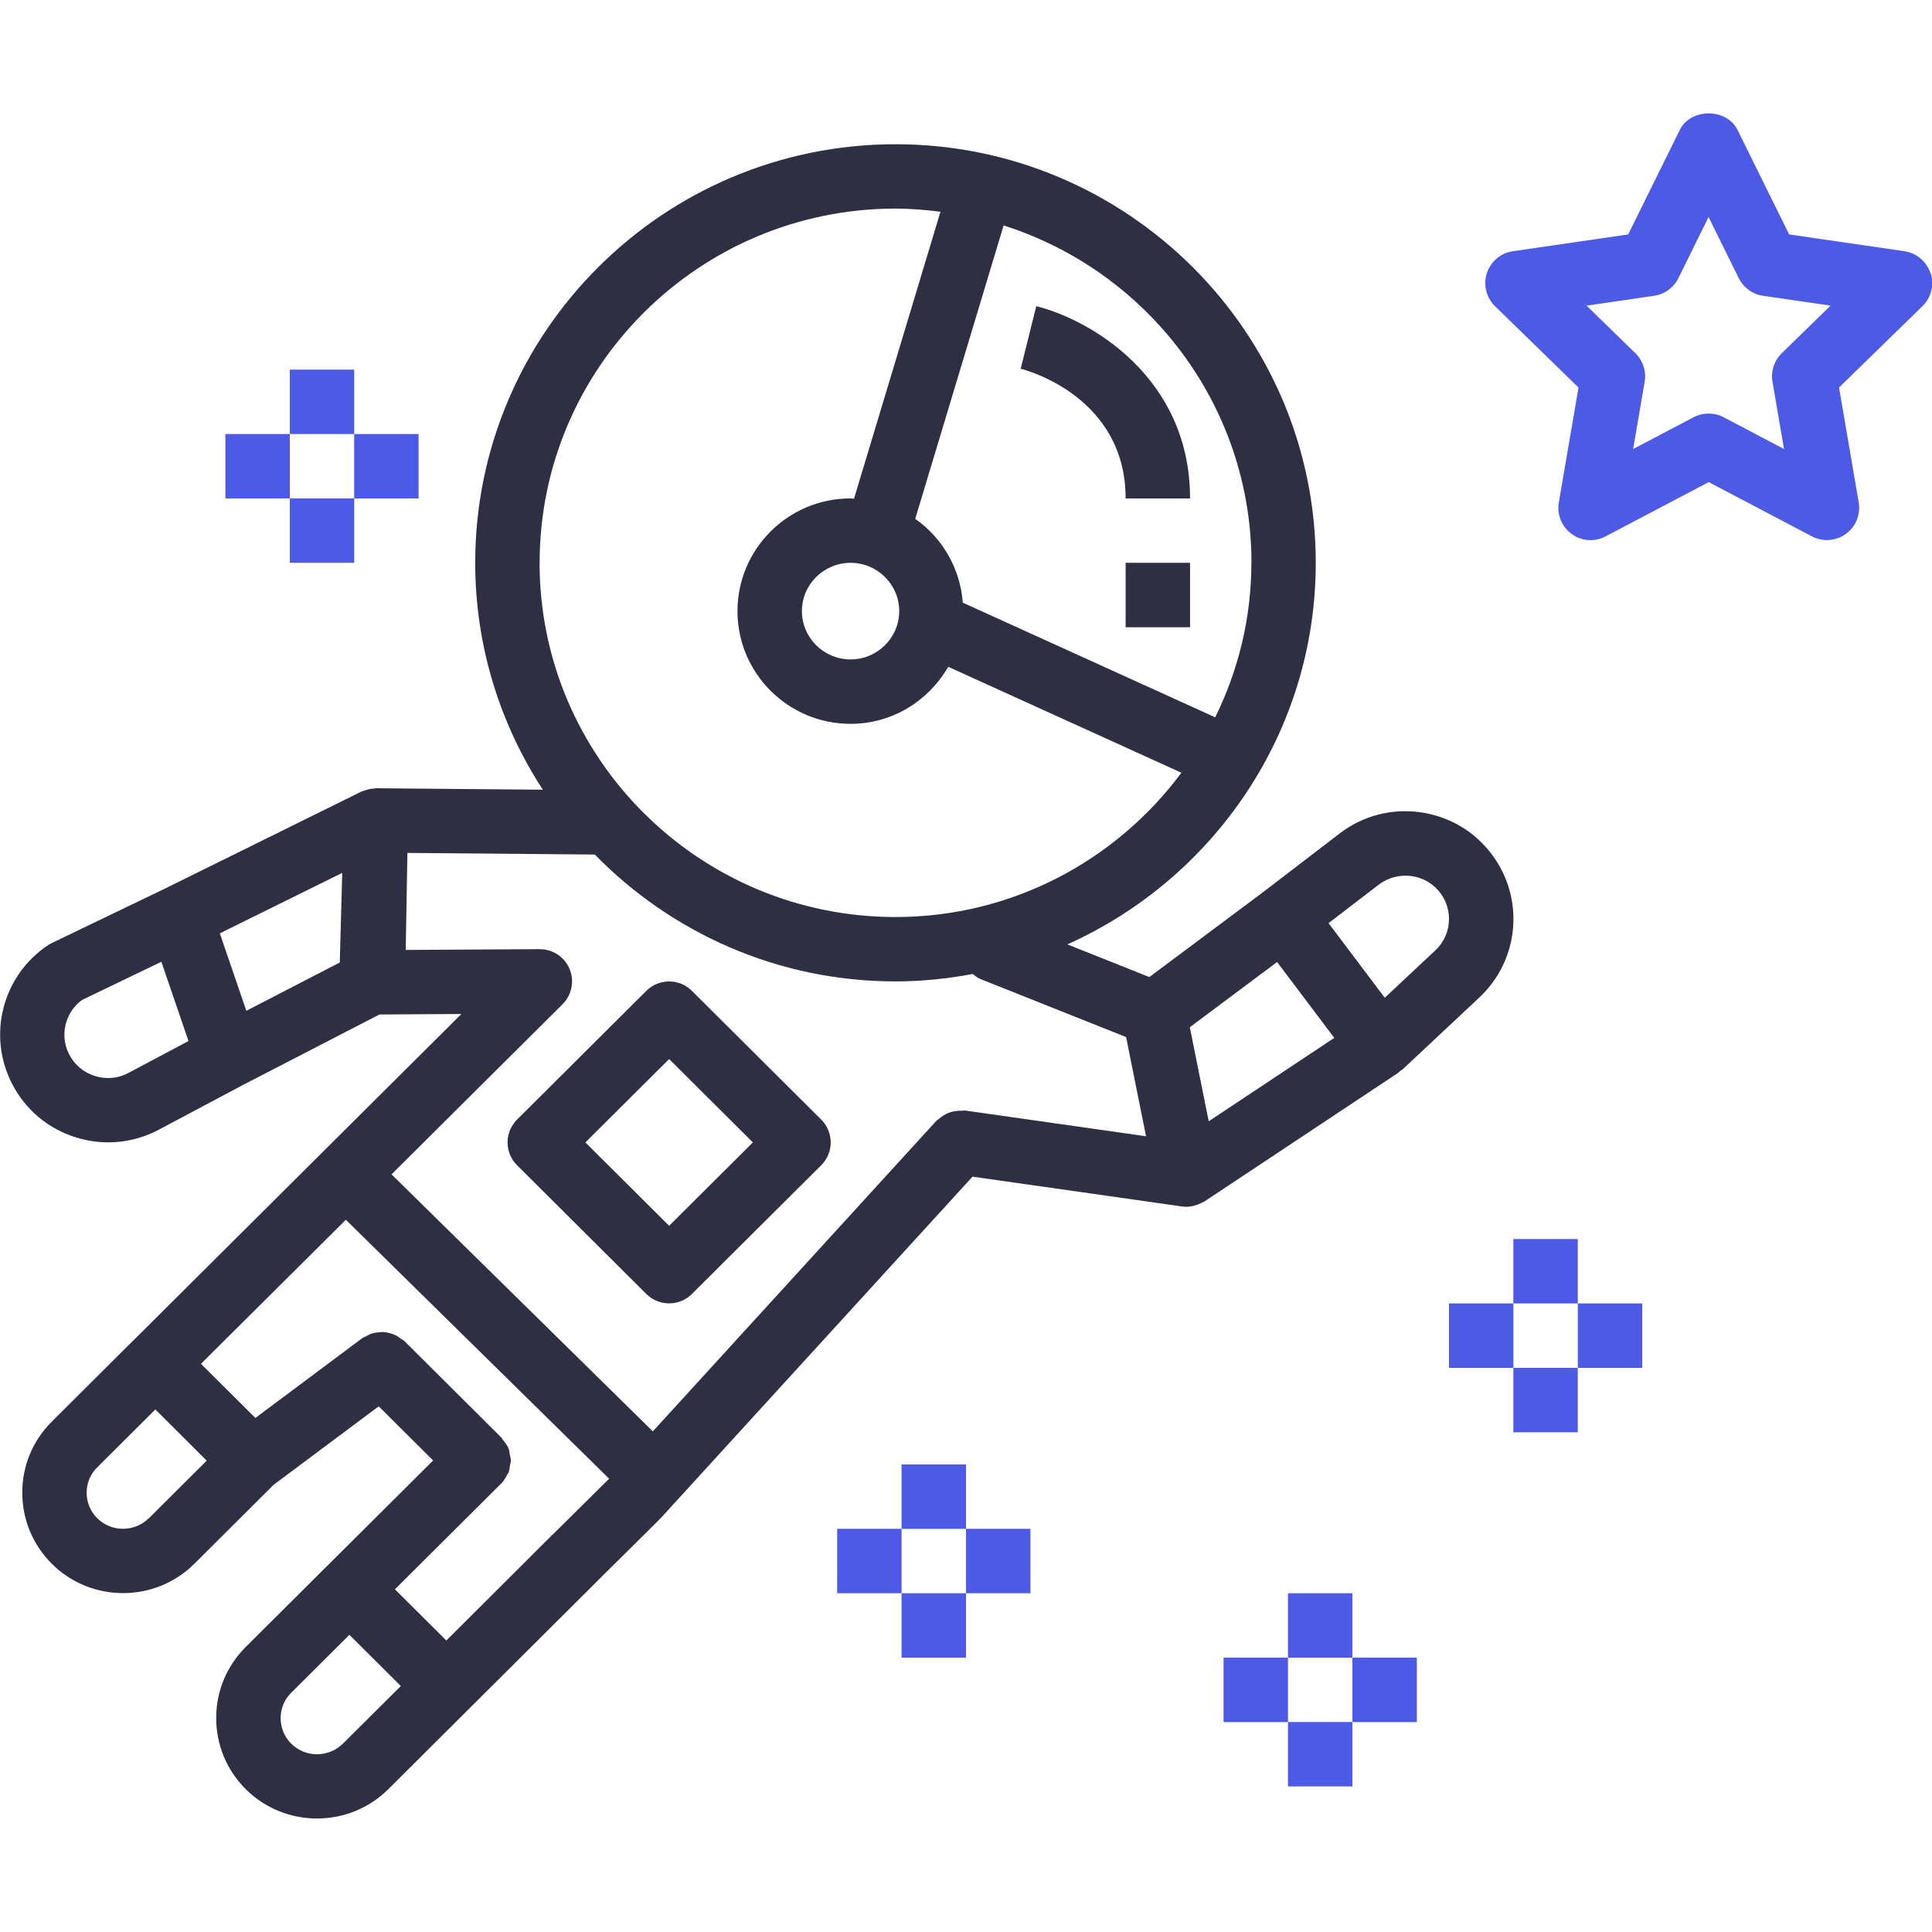
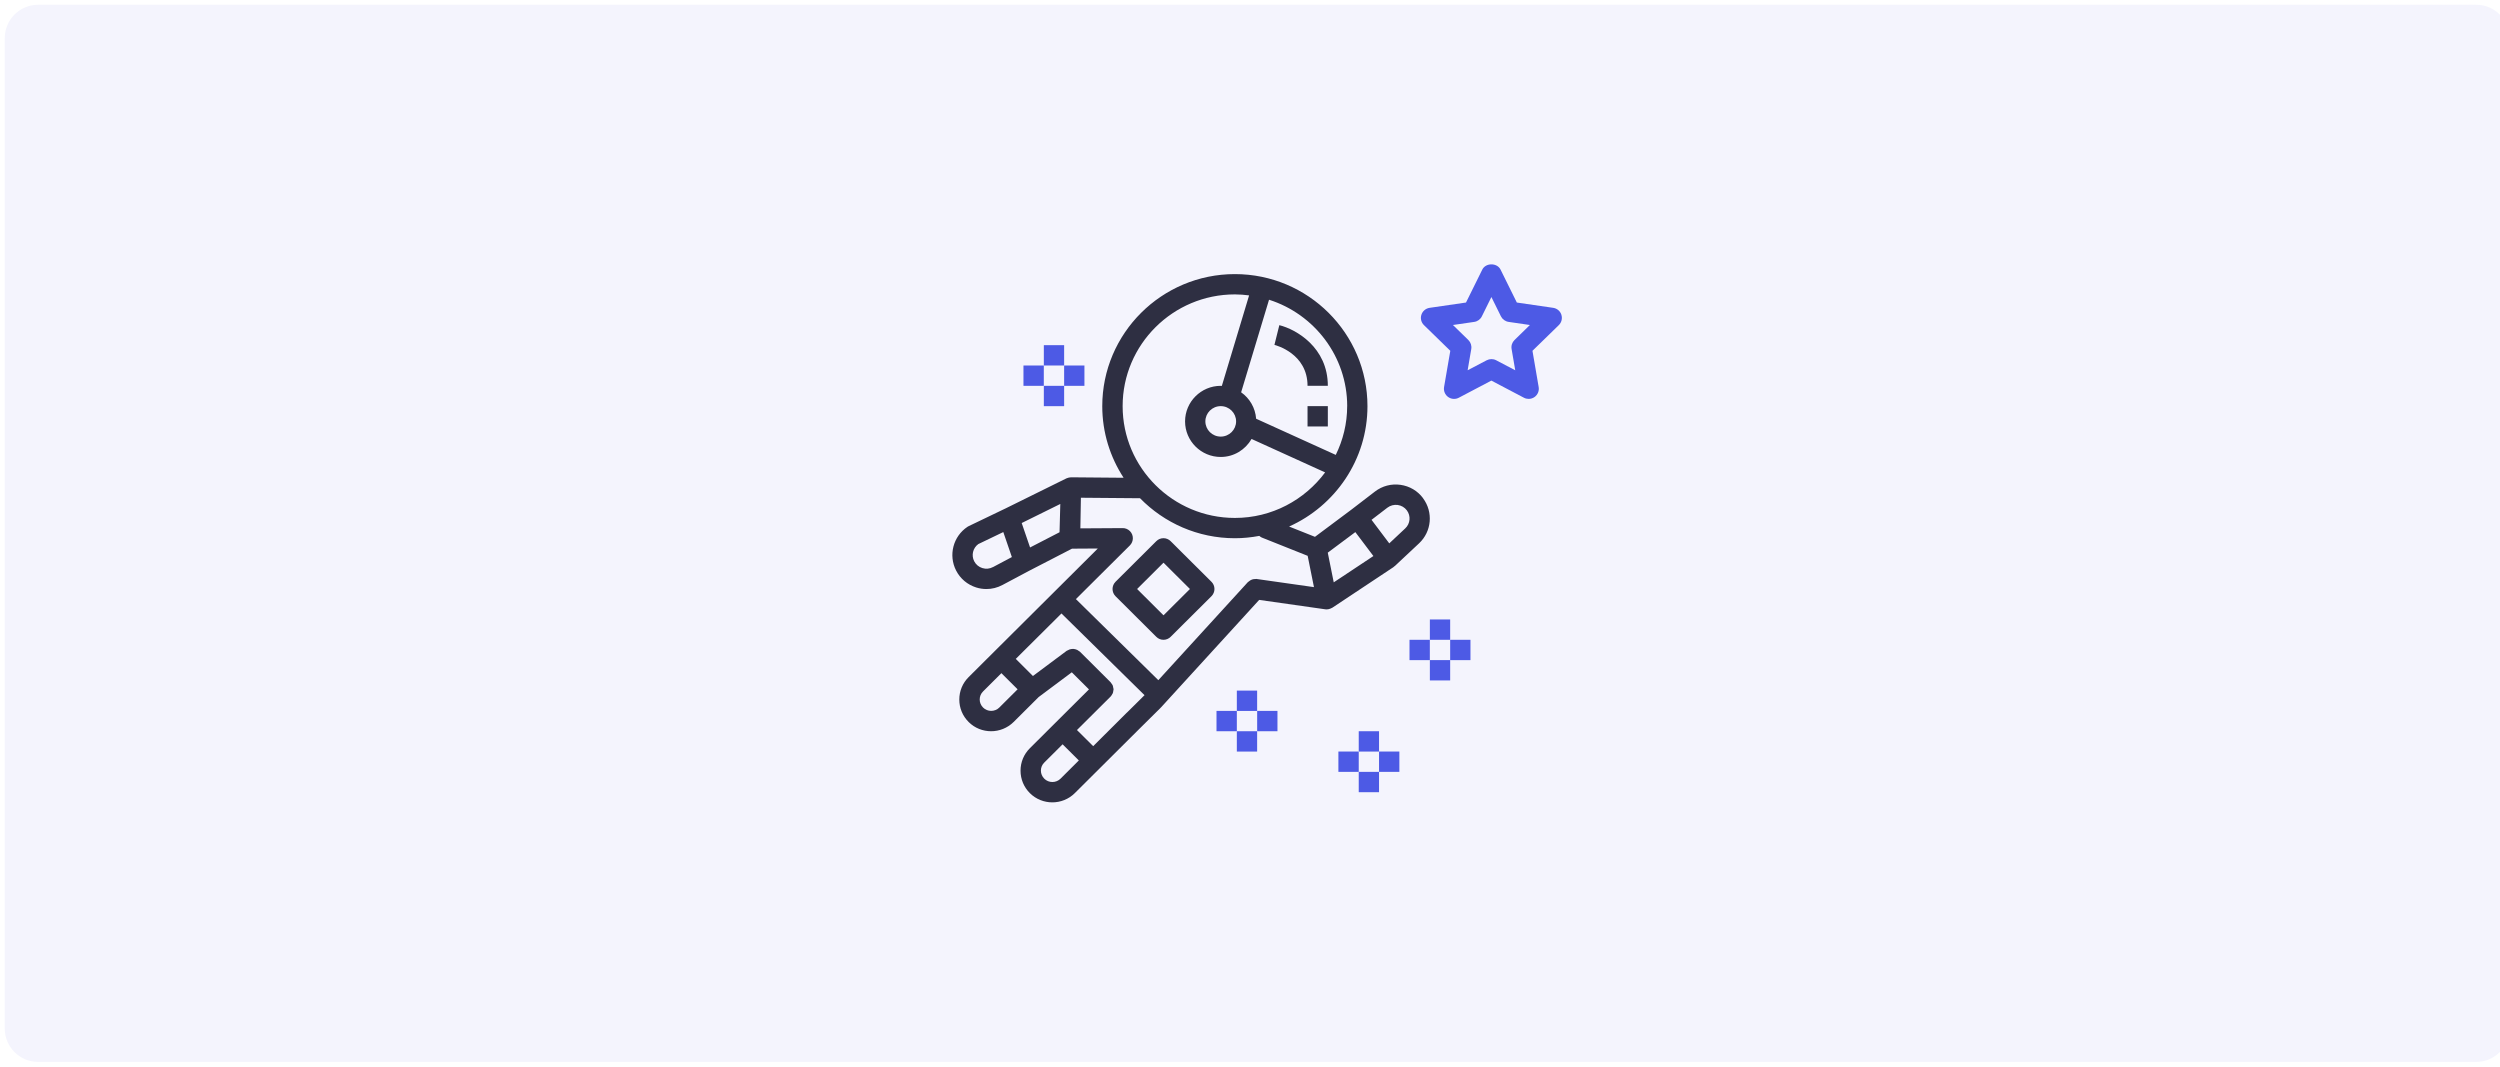
- <svg xmlns="http://www.w3.org/2000/svg" version="1.1" width="32" height="32" viewBox="0 0 32 32">
-   <path fill="#4d5ae5" d="M31.974 4.524c-0.063-0.193-0.229-0.333-0.43-0.363l-1.91-0.278-0.855-1.731c-0.179-0.365-0.777-0.365-0.956 0l-0.855 1.731-1.91 0.278c-0.201 0.029-0.367 0.17-0.431 0.363-0.062 0.193-0.011 0.405 0.135 0.547l1.383 1.348-0.326 1.903c-0.034 0.2 0.048 0.402 0.212 0.522 0.166 0.121 0.382 0.135 0.562 0.040l1.709-0.899 1.709 0.899c0.078 0.041 0.164 0.061 0.249 0.061 0.11 0 0.221-0.034 0.314-0.102 0.164-0.119 0.246-0.322 0.212-0.522l-0.326-1.903 1.383-1.348c0.145-0.142 0.197-0.354 0.135-0.547zM29.511 5.851c-0.125 0.122-0.183 0.299-0.153 0.472l0.191 1.114-1-0.526c-0.078-0.041-0.163-0.061-0.249-0.061s-0.17 0.020-0.249 0.061l-1.001 0.526 0.191-1.114c0.030-0.173-0.028-0.349-0.153-0.472l-0.81-0.789 1.119-0.163c0.174-0.025 0.324-0.134 0.402-0.292l0.5-1.013 0.5 1.013c0.078 0.157 0.228 0.267 0.402 0.292l1.119 0.163-0.809 0.789z" />
-   <path fill="#4d5ae5" d="M26.133 20.522h-1.067v1.067h1.067v-1.067z" />
-   <path fill="#4d5ae5" d="M26.133 22.656h-1.067v1.067h1.067v-1.067z" />
-   <path fill="#4d5ae5" d="M27.2 21.589h-1.067v1.067h1.067v-1.067z" />
-   <path fill="#4d5ae5" d="M25.067 21.589h-1.067v1.067h1.067v-1.067z" />
-   <path fill="#4d5ae5" d="M22.4 26.389h-1.067v1.067h1.067v-1.067z" />
-   <path fill="#4d5ae5" d="M22.4 28.522h-1.067v1.067h1.067v-1.067z" />
-   <path fill="#4d5ae5" d="M23.467 27.456h-1.067v1.067h1.067v-1.067z" />
-   <path fill="#4d5ae5" d="M21.333 27.456h-1.067v1.067h1.067v-1.067z" />
-   <path fill="#4d5ae5" d="M16 24.256h-1.067v1.067h1.067v-1.067z" />
-   <path fill="#4d5ae5" d="M16 26.389h-1.067v1.067h1.067v-1.067z" />
-   <path fill="#4d5ae5" d="M17.067 25.322h-1.067v1.067h1.067v-1.067z" />
-   <path fill="#4d5ae5" d="M14.933 25.322h-1.067v1.067h1.067v-1.067z" />
-   <path fill="#4d5ae5" d="M5.867 6.122h-1.067v1.067h1.067v-1.067z" />
-   <path fill="#4d5ae5" d="M5.867 8.255h-1.067v1.067h1.067v-1.067z" />
-   <path fill="#4d5ae5" d="M6.933 7.189h-1.067v1.067h1.067v-1.067z" />
-   <path fill="#4d5ae5" d="M4.8 7.189h-1.067v1.067h1.067v-1.067z" />
-   <path fill="#2e2f42" d="M24.715 14.159c-0.287-0.388-0.709-0.637-1.188-0.705-0.481-0.068-0.956 0.058-1.34 0.352l-1.252 0.96-1.898 1.417-1.358-0.541c2.421-1.086 4.114-3.508 4.114-6.32 0-3.823-3.123-6.933-6.961-6.933s-6.961 3.11-6.961 6.933c0 1.386 0.414 2.674 1.12 3.758l-2.764-0.024c-0.002 0-0.003 0-0.005 0-0.009 0-0.015 0.004-0.023 0.005-0.053 0.002-0.105 0.013-0.155 0.031-0.013 0.005-0.026 0.008-0.038 0.013-0.006 0.003-0.013 0.003-0.019 0.006l-3.233 1.596c-0.001 0-0.001 0-0.001 0.001l-1.893 0.911c-0.021 0.009-0.042 0.021-0.063 0.035-0.755 0.502-1.012 1.489-0.598 2.295 0.22 0.429 0.595 0.745 1.056 0.889 0.178 0.055 0.359 0.083 0.539 0.083 0.29 0 0.577-0.071 0.839-0.211l1.388-0.738 2.264-1.169 1.357-0.008-5.442 5.416c-0.001 0.001-0.001 0.001-0.002 0.001l-1.339 1.333c-0.316 0.315-0.49 0.732-0.49 1.178s0.174 0.863 0.49 1.179c0.325 0.323 0.752 0.485 1.179 0.485s0.854-0.162 1.18-0.485l1.314-1.309 1.741-1.3 0.901 0.897-1.762 1.754c-0 0.001-0.001 0.001-0.002 0.001l-1.339 1.333c-0.316 0.315-0.49 0.732-0.49 1.178s0.174 0.863 0.49 1.179c0.325 0.323 0.753 0.485 1.18 0.485s0.855-0.162 1.18-0.485l3.482-3.467c0.001-0.001 0.001-0.001 0.001-0.002l1.010-1-0.004-0.004c0.006-0.006 0.015-0.009 0.022-0.015l5.166-5.658 3.471 0.494c0.025 0.004 0.050 0.005 0.075 0.005 0.065 0 0.127-0.015 0.187-0.038 0.018-0.006 0.033-0.015 0.050-0.023 0.019-0.010 0.039-0.015 0.058-0.027l3.213-2.133c0.012-0.008 0.018-0.021 0.029-0.029 0.013-0.010 0.029-0.014 0.041-0.026l1.271-1.191c0.662-0.62 0.753-1.635 0.212-2.362zM2.13 17.77c-0.173 0.093-0.37 0.111-0.558 0.052-0.187-0.058-0.338-0.186-0.427-0.358-0.161-0.314-0.068-0.695 0.214-0.902l1.314-0.632 0.449 1.313-0.992 0.527zM5.628 15.942l-1.548 0.8-0.439-1.283 2.027-1.001-0.040 1.484zM20.727 9.322c0 0.918-0.219 1.785-0.599 2.559l-4.181-1.899c-0.044-0.573-0.341-1.075-0.788-1.388l1.464-4.86c2.378 0.756 4.105 2.974 4.105 5.588zM8.938 9.322c0-3.235 2.644-5.867 5.894-5.867 0.253 0 0.5 0.021 0.745 0.052l-1.432 4.754c-0.019-0.001-0.037-0.006-0.057-0.006-1.033 0-1.873 0.837-1.873 1.867s0.84 1.867 1.873 1.867c0.694 0 1.294-0.383 1.618-0.945l3.862 1.755c-1.075 1.446-2.795 2.39-4.737 2.39-3.25 0-5.894-2.632-5.894-5.867zM14.894 10.122c0 0.441-0.362 0.8-0.806 0.8s-0.806-0.359-0.806-0.8c0-0.441 0.362-0.8 0.806-0.8s0.806 0.359 0.806 0.8zM2.465 25.146c-0.236 0.234-0.619 0.234-0.854 0.001-0.114-0.114-0.176-0.263-0.176-0.423s0.062-0.309 0.176-0.421l0.962-0.958 0.851 0.848-0.959 0.955zM5.679 28.88c-0.236 0.234-0.619 0.235-0.855 0.001-0.114-0.114-0.176-0.263-0.176-0.423s0.062-0.309 0.176-0.421l0.963-0.959 0.852 0.848-0.96 0.955zM9.16 25.411c-0.001 0-0.001 0-0.002 0.001l-1.765 1.76-0.852-0.848 1.763-1.755c0 0 0 0 0-0s0.001-0.001 0.002-0.001c0.040-0.040 0.065-0.088 0.090-0.135 0.007-0.014 0.020-0.026 0.026-0.040 0.017-0.041 0.019-0.085 0.026-0.129 0.003-0.025 0.014-0.047 0.014-0.073 0-0.036-0.013-0.070-0.020-0.106-0.006-0.032-0.006-0.065-0.019-0.095-0.020-0.050-0.055-0.094-0.091-0.138-0.010-0.012-0.014-0.027-0.025-0.038 0 0 0 0-0.001 0s-0.001-0.002-0.001-0.002l-1.607-1.6c-0.017-0.017-0.039-0.024-0.058-0.038-0.028-0.022-0.055-0.042-0.087-0.058-0.030-0.015-0.061-0.024-0.093-0.033-0.034-0.010-0.067-0.017-0.103-0.020-0.033-0.002-0.063 0.001-0.095 0.005-0.036 0.004-0.069 0.009-0.104 0.020-0.034 0.011-0.063 0.027-0.094 0.045-0.020 0.011-0.042 0.015-0.061 0.029l-1.773 1.324-0.901-0.897 2.399-2.386 4.361 4.289-0.928 0.919zM15.979 18.394c-0.015-0.002-0.030 0.004-0.045 0.003-0.039-0.002-0.076 0.001-0.115 0.007-0.030 0.005-0.059 0.011-0.088 0.021-0.034 0.012-0.065 0.028-0.097 0.047-0.030 0.018-0.057 0.037-0.083 0.061-0.013 0.011-0.028 0.017-0.040 0.029l-4.698 5.146-4.328-4.257 2.833-2.818c0.209-0.208 0.21-0.546 0.002-0.755-0.105-0.105-0.243-0.157-0.381-0.156v-0.001l-2.219 0.013 0.028-1.607 3.104 0.027c1.265 1.294 3.029 2.101 4.981 2.101 0.437 0 0.864-0.045 1.279-0.123 0.040 0.032 0.079 0.065 0.13 0.085l2.41 0.96 0.152 0.758 0.178 0.885-3.003-0.427zM20.020 18.572l-0.313-1.558 1.446-1.080 0.947 1.257-2.080 1.381zM23.774 15.741l-0.838 0.785-0.931-1.236 0.831-0.637c0.155-0.119 0.351-0.168 0.543-0.143 0.193 0.027 0.364 0.128 0.48 0.284 0.217 0.292 0.18 0.699-0.085 0.947z" />
-   <path fill="#2e2f42" d="M13.602 18.544l-2.143-2.133c-0.207-0.207-0.545-0.207-0.753 0l-2.142 2.133c-0.1 0.101-0.157 0.236-0.157 0.378s0.056 0.278 0.157 0.378l2.142 2.133c0.104 0.103 0.241 0.155 0.377 0.155s0.273-0.052 0.376-0.155l2.143-2.133c0.1-0.1 0.157-0.236 0.157-0.378s-0.057-0.278-0.157-0.378zM11.083 20.303l-1.387-1.381 1.387-1.381 1.387 1.381-1.387 1.381z" />
-   <path fill="#2e2f42" d="M17.164 5.071l-0.258 1.036c0.071 0.018 1.738 0.452 1.738 2.149h1.067c-0-2.017-1.666-2.965-2.547-3.185z" />
-   <path fill="#2e2f42" d="M19.711 9.322h-1.067v1.067h1.067v-1.067z" />
+ <svg xmlns="http://www.w3.org/2000/svg" version="1.1" width="75" height="32" viewBox="0 0 75 32">
+   <path fill="#f4f4fd" d="M1.143 0.143h73.143c0.552 0 1 0.448 1 1v29.714c0 0.552-0.448 1-1 1h-73.143c-0.552 0-1-0.448-1-1v-29.714c0-0.552 0.448-1 1-1z" />
+   <path fill="#4d5ae5" d="M46.842 9.442c-0.036-0.11-0.131-0.19-0.246-0.207l-1.091-0.159-0.489-0.989c-0.103-0.208-0.444-0.208-0.547 0l-0.489 0.989-1.092 0.159c-0.115 0.017-0.21 0.097-0.246 0.207s-0.006 0.232 0.077 0.312l0.79 0.77-0.187 1.087c-0.019 0.114 0.027 0.23 0.121 0.298 0.095 0.069 0.219 0.077 0.321 0.023l0.977-0.514 0.977 0.514c0.044 0.023 0.093 0.035 0.142 0.035 0.063 0 0.126-0.020 0.179-0.058 0.094-0.068 0.141-0.184 0.121-0.298l-0.186-1.087 0.79-0.77c0.083-0.081 0.113-0.202 0.077-0.312zM45.435 10.201c-0.071 0.070-0.105 0.171-0.087 0.27l0.109 0.637-0.572-0.3c-0.045-0.024-0.093-0.035-0.142-0.035s-0.097 0.012-0.142 0.035l-0.572 0.3 0.109-0.637c0.017-0.099-0.016-0.2-0.087-0.27l-0.463-0.451 0.639-0.093c0.099-0.014 0.185-0.077 0.229-0.167l0.286-0.579 0.286 0.579c0.045 0.090 0.13 0.152 0.23 0.167l0.639 0.093-0.462 0.451z" />
+   <path fill="#4d5ae5" d="M43.505 18.584h-0.609v0.61h0.609v-0.61z" />
+   <path fill="#4d5ae5" d="M43.505 19.803h-0.609v0.61h0.609v-0.61z" />
+   <path fill="#4d5ae5" d="M44.114 19.194h-0.609v0.61h0.609v-0.61z" />
+   <path fill="#4d5ae5" d="M42.895 19.194h-0.61v0.61h0.61v-0.61z" />
+   <path fill="#4d5ae5" d="M41.371 21.937h-0.609v0.61h0.609v-0.61z" />
+   <path fill="#4d5ae5" d="M41.371 23.156h-0.609v0.61h0.609v-0.61z" />
+   <path fill="#4d5ae5" d="M41.981 22.546h-0.61v0.61h0.61v-0.61z" />
+   <path fill="#4d5ae5" d="M40.762 22.546h-0.61v0.61h0.61v-0.61z" />
+   <path fill="#4d5ae5" d="M37.714 20.718h-0.609v0.61h0.609v-0.61z" />
+   <path fill="#4d5ae5" d="M37.714 21.937h-0.609v0.61h0.609v-0.61z" />
+   <path fill="#4d5ae5" d="M38.324 21.327h-0.609v0.61h0.609v-0.61z" />
+   <path fill="#4d5ae5" d="M37.105 21.327h-0.61v0.61h0.61v-0.61z" />
+   <path fill="#4d5ae5" d="M31.924 10.355h-0.609v0.61h0.609v-0.61z" />
+   <path fill="#4d5ae5" d="M31.924 11.575h-0.609v0.61h0.609v-0.61z" />
+   <path fill="#4d5ae5" d="M32.533 10.965h-0.609v0.61h0.609v-0.61z" />
+   <path fill="#4d5ae5" d="M31.314 10.965h-0.61v0.61h0.61v-0.61z" />
+   <path fill="#2e2f42" d="M42.694 14.948c-0.164-0.222-0.405-0.364-0.679-0.403-0.275-0.039-0.546 0.033-0.766 0.201l-0.715 0.549-1.085 0.81-0.776-0.309c1.383-0.621 2.351-2.005 2.351-3.611 0-2.185-1.784-3.962-3.978-3.962s-3.978 1.777-3.978 3.962c0 0.792 0.237 1.528 0.64 2.148l-1.579-0.014c-0.001 0-0.002 0-0.003 0-0.005 0-0.009 0.002-0.013 0.003-0.030 0.001-0.060 0.007-0.089 0.018-0.007 0.003-0.015 0.004-0.022 0.008-0.003 0.002-0.007 0.002-0.011 0.004l-1.847 0.912c-0 0-0.001 0-0.001 0l-1.082 0.52c-0.012 0.005-0.024 0.012-0.036 0.020-0.431 0.287-0.578 0.851-0.342 1.312 0.126 0.245 0.34 0.425 0.603 0.508 0.101 0.032 0.205 0.047 0.308 0.047 0.165 0 0.329-0.041 0.479-0.121l0.793-0.422 1.294-0.668 0.775-0.005-3.11 3.095c-0 0-0.001 0-0.001 0.001l-0.765 0.762c-0.181 0.18-0.28 0.418-0.28 0.673s0.099 0.493 0.28 0.674c0.185 0.185 0.43 0.277 0.674 0.277s0.488-0.093 0.675-0.277l0.751-0.748 0.995-0.743 0.515 0.513-1.007 1.002c-0 0-0.001 0-0.001 0.001l-0.765 0.762c-0.181 0.18-0.28 0.418-0.28 0.673s0.099 0.493 0.28 0.674c0.186 0.185 0.43 0.277 0.674 0.277s0.489-0.093 0.674-0.277l1.99-1.981c0-0 0-0.001 0.001-0.001l0.577-0.571-0.002-0.002c0.004-0.004 0.009-0.005 0.013-0.009l2.952-3.233 1.983 0.282c0.014 0.002 0.029 0.003 0.043 0.003 0.037 0 0.073-0.009 0.107-0.022 0.010-0.004 0.019-0.009 0.028-0.013 0.011-0.006 0.023-0.009 0.033-0.015l1.836-1.219c0.007-0.005 0.010-0.012 0.017-0.017s0.016-0.008 0.023-0.015l0.727-0.681c0.378-0.354 0.43-0.934 0.121-1.35zM29.789 17.012c-0.099 0.053-0.211 0.064-0.319 0.030-0.107-0.033-0.193-0.106-0.244-0.204-0.092-0.179-0.039-0.397 0.122-0.515l0.751-0.361 0.181 0.528 0.076 0.222-0.567 0.301zM31.787 15.967l-0.885 0.457-0.251-0.733 1.158-0.572-0.023 0.848zM40.415 12.184c0 0.525-0.125 1.020-0.342 1.463l-2.389-1.085c-0.025-0.328-0.195-0.614-0.45-0.793l0.837-2.777c1.359 0.432 2.345 1.7 2.345 3.193zM33.679 12.184c0-1.848 1.511-3.352 3.368-3.352 0.145 0 0.286 0.012 0.426 0.030l-0.818 2.716c-0.011-0-0.021-0.003-0.033-0.003-0.59 0-1.070 0.479-1.070 1.067s0.48 1.067 1.070 1.067c0.397 0 0.74-0.219 0.925-0.54l2.207 1.003c-0.614 0.826-1.597 1.366-2.707 1.366-1.857 0-3.368-1.504-3.368-3.352zM37.083 12.641c0 0.252-0.207 0.457-0.461 0.457s-0.461-0.205-0.461-0.457 0.207-0.457 0.461-0.457c0.254 0 0.461 0.205 0.461 0.457zM29.98 21.226c-0.135 0.134-0.354 0.134-0.488 0-0.065-0.065-0.101-0.151-0.101-0.242s0.036-0.177 0.101-0.241l0.55-0.548 0.486 0.484-0.548 0.546zM31.816 23.36c-0.135 0.134-0.354 0.134-0.488 0-0.065-0.065-0.101-0.151-0.101-0.242s0.035-0.176 0.101-0.241l0.55-0.548 0.487 0.484-0.548 0.546zM33.806 21.378c-0 0-0.001 0-0.001 0.001l-1.009 1.006-0.487-0.484 1.008-1.003c0 0 0 0 0-0s0.001-0 0.001-0.001c0.023-0.023 0.037-0.050 0.051-0.077 0.004-0.008 0.012-0.015 0.015-0.023 0.009-0.023 0.011-0.049 0.015-0.073 0.002-0.014 0.008-0.027 0.008-0.041 0-0.020-0.007-0.040-0.012-0.060-0.004-0.018-0.004-0.037-0.011-0.055-0.012-0.029-0.031-0.054-0.052-0.079-0.006-0.007-0.008-0.015-0.014-0.022 0 0 0 0-0 0s-0-0.001-0.001-0.001l-0.918-0.914c-0.010-0.010-0.022-0.014-0.033-0.022-0.016-0.012-0.032-0.024-0.050-0.033s-0.035-0.014-0.053-0.019c-0.019-0.006-0.038-0.010-0.059-0.011-0.019-0.001-0.036 0.001-0.055 0.003-0.020 0.002-0.039 0.005-0.059 0.012s-0.036 0.016-0.054 0.026c-0.011 0.006-0.024 0.009-0.035 0.016l-1.013 0.756-0.515-0.513 1.371-1.363 2.492 2.451-0.53 0.525zM37.702 17.368c-0.009-0.001-0.017 0.002-0.026 0.002-0.022-0.001-0.044 0-0.066 0.004-0.017 0.003-0.034 0.006-0.050 0.012-0.019 0.007-0.037 0.016-0.055 0.027s-0.033 0.021-0.047 0.035c-0.007 0.006-0.016 0.009-0.023 0.017l-2.685 2.94-2.473-2.432 1.619-1.61c0.119-0.119 0.12-0.312 0.001-0.431-0.060-0.060-0.139-0.090-0.218-0.089v-0l-1.268 0.008 0.016-0.919 1.774 0.015c0.723 0.739 1.731 1.2 2.847 1.2 0.25 0 0.494-0.026 0.731-0.070 0.023 0.018 0.045 0.037 0.074 0.049l1.377 0.549 0.087 0.433 0.102 0.506-1.716-0.244zM40.012 17.47l-0.179-0.89 0.827-0.617 0.217 0.287 0.325 0.431-1.189 0.789zM42.157 15.852l-0.479 0.449-0.532-0.706 0.475-0.364c0.089-0.068 0.2-0.096 0.31-0.082 0.111 0.016 0.208 0.073 0.275 0.162 0.124 0.167 0.103 0.399-0.049 0.541z" />
+   <path fill="#2e2f42" d="M36.344 17.454l-1.225-1.219c-0.119-0.119-0.311-0.119-0.43 0l-1.224 1.219c-0.057 0.058-0.089 0.135-0.089 0.216s0.032 0.159 0.089 0.216l1.224 1.219c0.059 0.059 0.137 0.089 0.215 0.089s0.156-0.030 0.215-0.089l1.225-1.219c0.057-0.057 0.090-0.135 0.090-0.216s-0.032-0.159-0.090-0.216zM34.905 18.459l-0.792-0.789 0.792-0.789 0.793 0.789-0.793 0.789z" />
+   <path fill="#2e2f42" d="M38.38 9.755l-0.147 0.592c0.041 0.010 0.993 0.258 0.993 1.228h0.609c0-1.153-0.952-1.695-1.455-1.82z" />
+   <path fill="#2e2f42" d="M39.835 12.184h-0.609v0.61h0.609v-0.61z" />
</svg>
